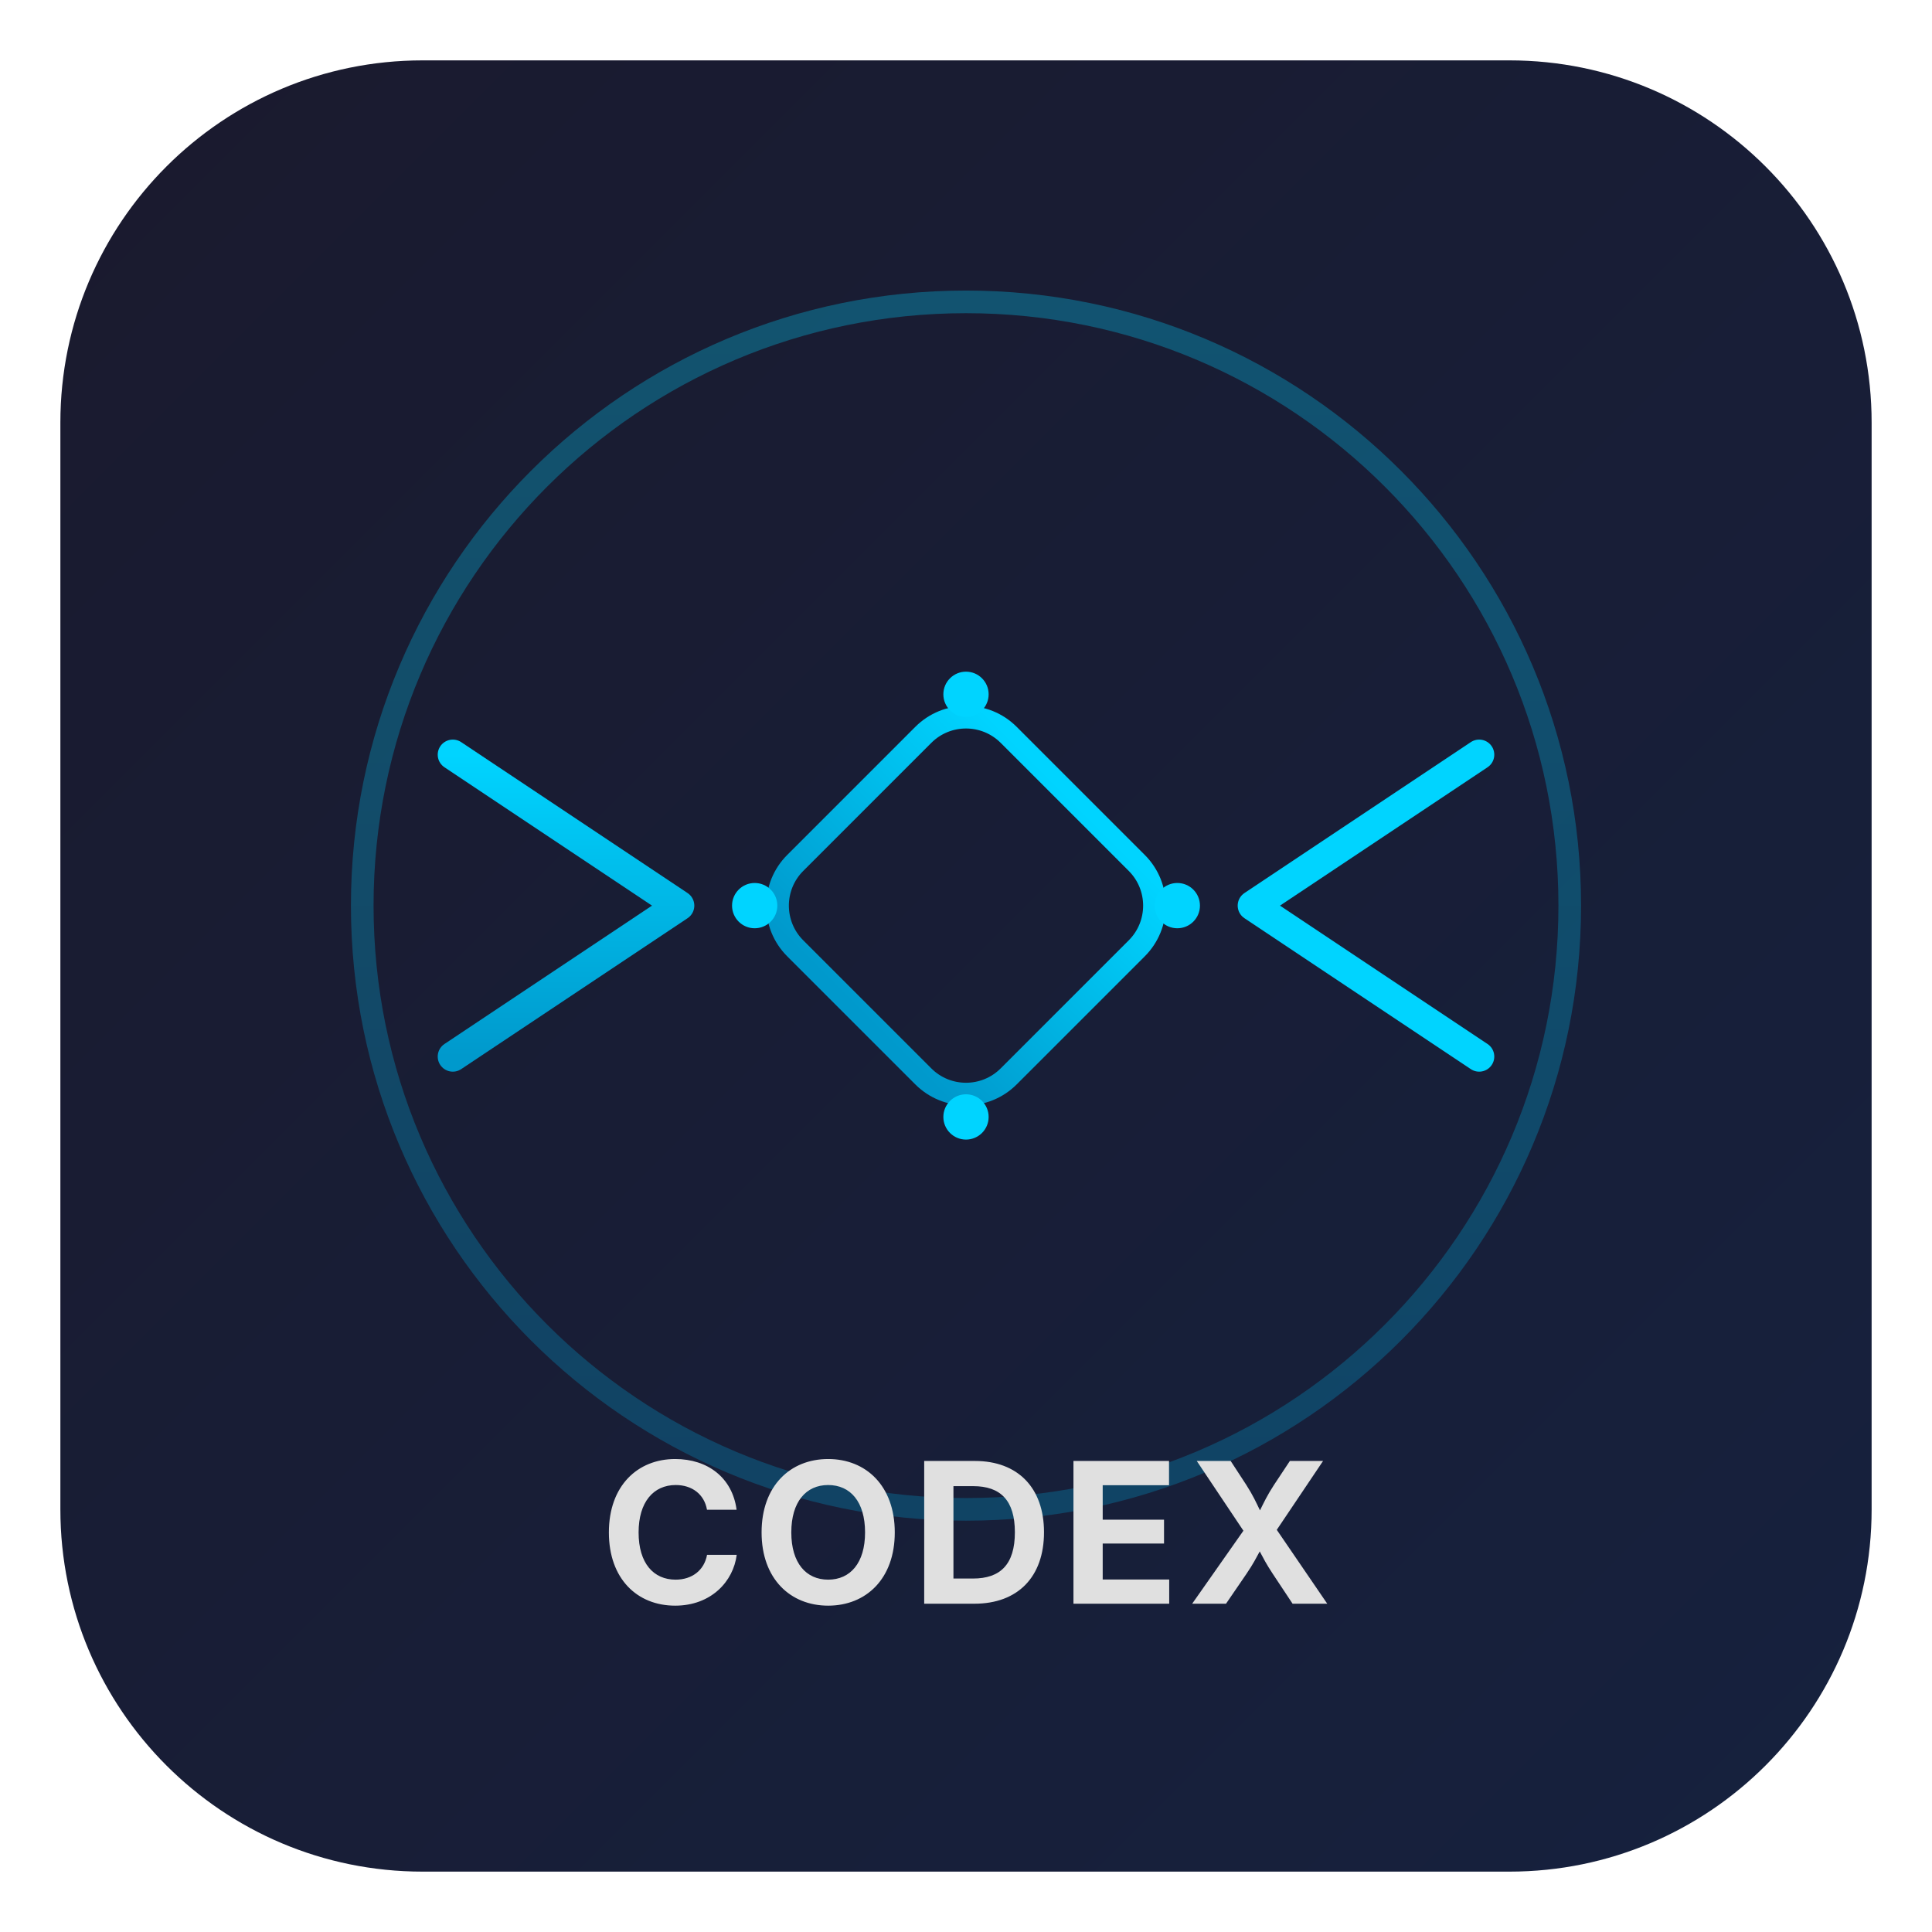
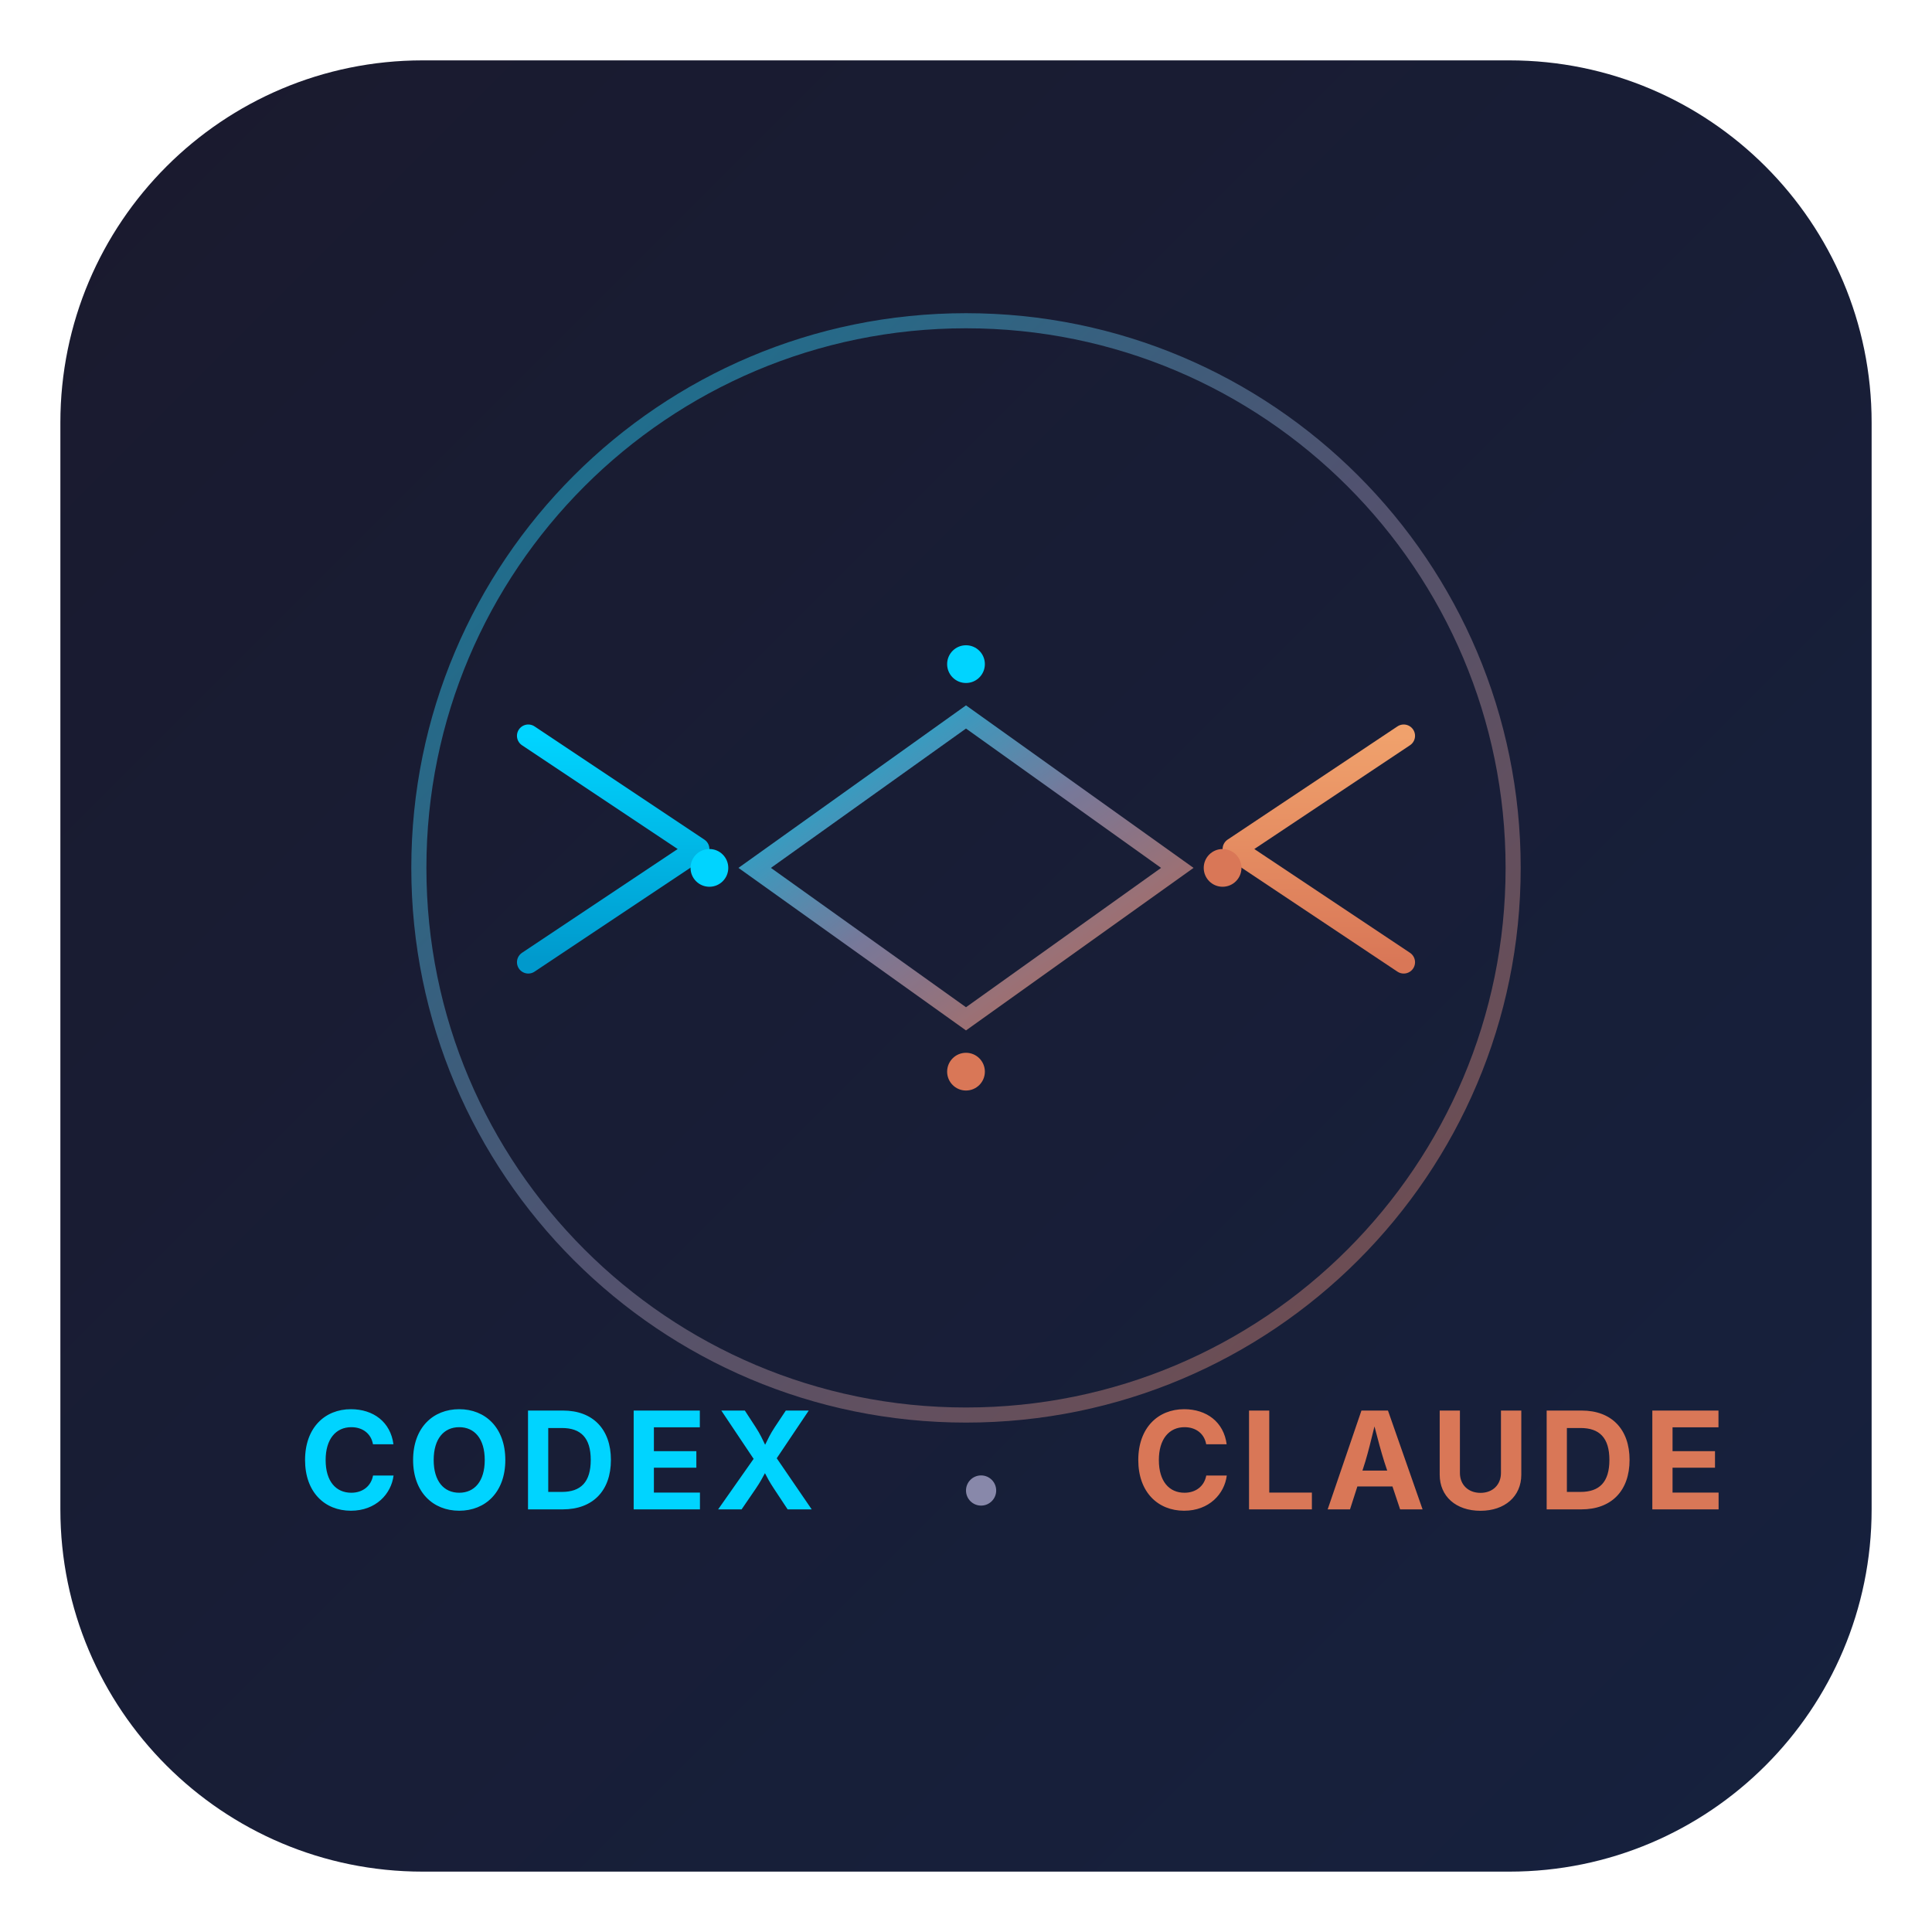
<svg xmlns="http://www.w3.org/2000/svg" width="512" height="512" viewBox="0 0 512 512">
  <defs>
    <linearGradient id="bg" x1="0" y1="0" x2="1" y2="1">
      <stop offset="0%" stop-color="#1a1a2e" />
      <stop offset="100%" stop-color="#16213e" />
    </linearGradient>
-     <linearGradient id="accent" x1="0" y1="0" x2="0" y2="1">
+     <linearGradient id="codex" x1="0" y1="0" x2="0" y2="1">
      <stop offset="0%" stop-color="#00d4ff" />
      <stop offset="100%" stop-color="#0099cc" />
    </linearGradient>
+     <linearGradient id="claude" x1="0" y1="0" x2="0" y2="1">
+       <stop offset="0%" stop-color="#F0A16C" />
+       <stop offset="100%" stop-color="#D97757" />
+     </linearGradient>
+     <linearGradient id="ring" x1="0" y1="0" x2="1" y2="1">
+       <stop offset="0%" stop-color="#00d4ff" />
+       <stop offset="50%" stop-color="#8888aa" />
+       <stop offset="100%" stop-color="#D97757" />
+     </linearGradient>
  </defs>
  <rect x="16" y="16" width="480" height="480" rx="96" fill="url(#bg)" />
-   <circle cx="256" cy="240" r="160" fill="none" stroke="url(#accent)" stroke-width="6" opacity="0.3" />
-   <path d="M120 200 L180 240 L120 280" fill="none" stroke="url(#accent)" stroke-width="8" stroke-linecap="round" stroke-linejoin="round" />
-   <path d="M392 200 L332 240 L392 280" fill="none" stroke="#00d4ff" stroke-width="8" stroke-linecap="round" stroke-linejoin="round" />
-   <rect x="216" y="200" width="80" height="80" rx="16" fill="none" stroke="url(#accent)" stroke-width="6" transform="rotate(45 256 240)" />
-   <circle cx="256" cy="184" r="6" fill="#00d4ff" />
-   <circle cx="256" cy="296" r="6" fill="#00d4ff" />
-   <circle cx="200" cy="240" r="6" fill="#00d4ff" />
-   <circle cx="312" cy="240" r="6" fill="#00d4ff" />
-   <text x="256" y="425" text-anchor="middle" font-family="system-ui, -apple-system, sans-serif" font-size="52" font-weight="700" fill="#e0e0e0" letter-spacing="2">CODEX</text>
+   <circle cx="256" cy="230" r="145" fill="none" stroke="url(#ring)" stroke-width="4" opacity="0.5" />
+   <path d="M140 195 L185 225 L140 255" fill="none" stroke="url(#codex)" stroke-width="6" stroke-linecap="round" stroke-linejoin="round" />
+   <path d="M372 195 L327 225 L372 255" fill="none" stroke="url(#claude)" stroke-width="6" stroke-linecap="round" stroke-linejoin="round" />
+   <path d="M256 190 L312 230 L256 270 L200 230 Z" fill="none" stroke="url(#ring)" stroke-width="5" opacity="0.85" />
+   <circle cx="256" cy="176" r="5" fill="#00d4ff" />
+   <circle cx="256" cy="284" r="5" fill="#D97757" />
+   <circle cx="188" cy="230" r="5" fill="#00d4ff" />
+   <circle cx="324" cy="230" r="5" fill="#D97757" />
+   <text x="216" y="400" text-anchor="end" font-family="system-ui, -apple-system, sans-serif" font-size="36" font-weight="700" fill="#00d4ff" letter-spacing="2">CODEX</text>
+   <circle cx="260" cy="395" r="4" fill="#8888aa" />
+   <text x="300" y="400" text-anchor="start" font-family="system-ui, -apple-system, sans-serif" font-size="36" font-weight="700" fill="#D97757" letter-spacing="2">CLAUDE</text>
</svg>
